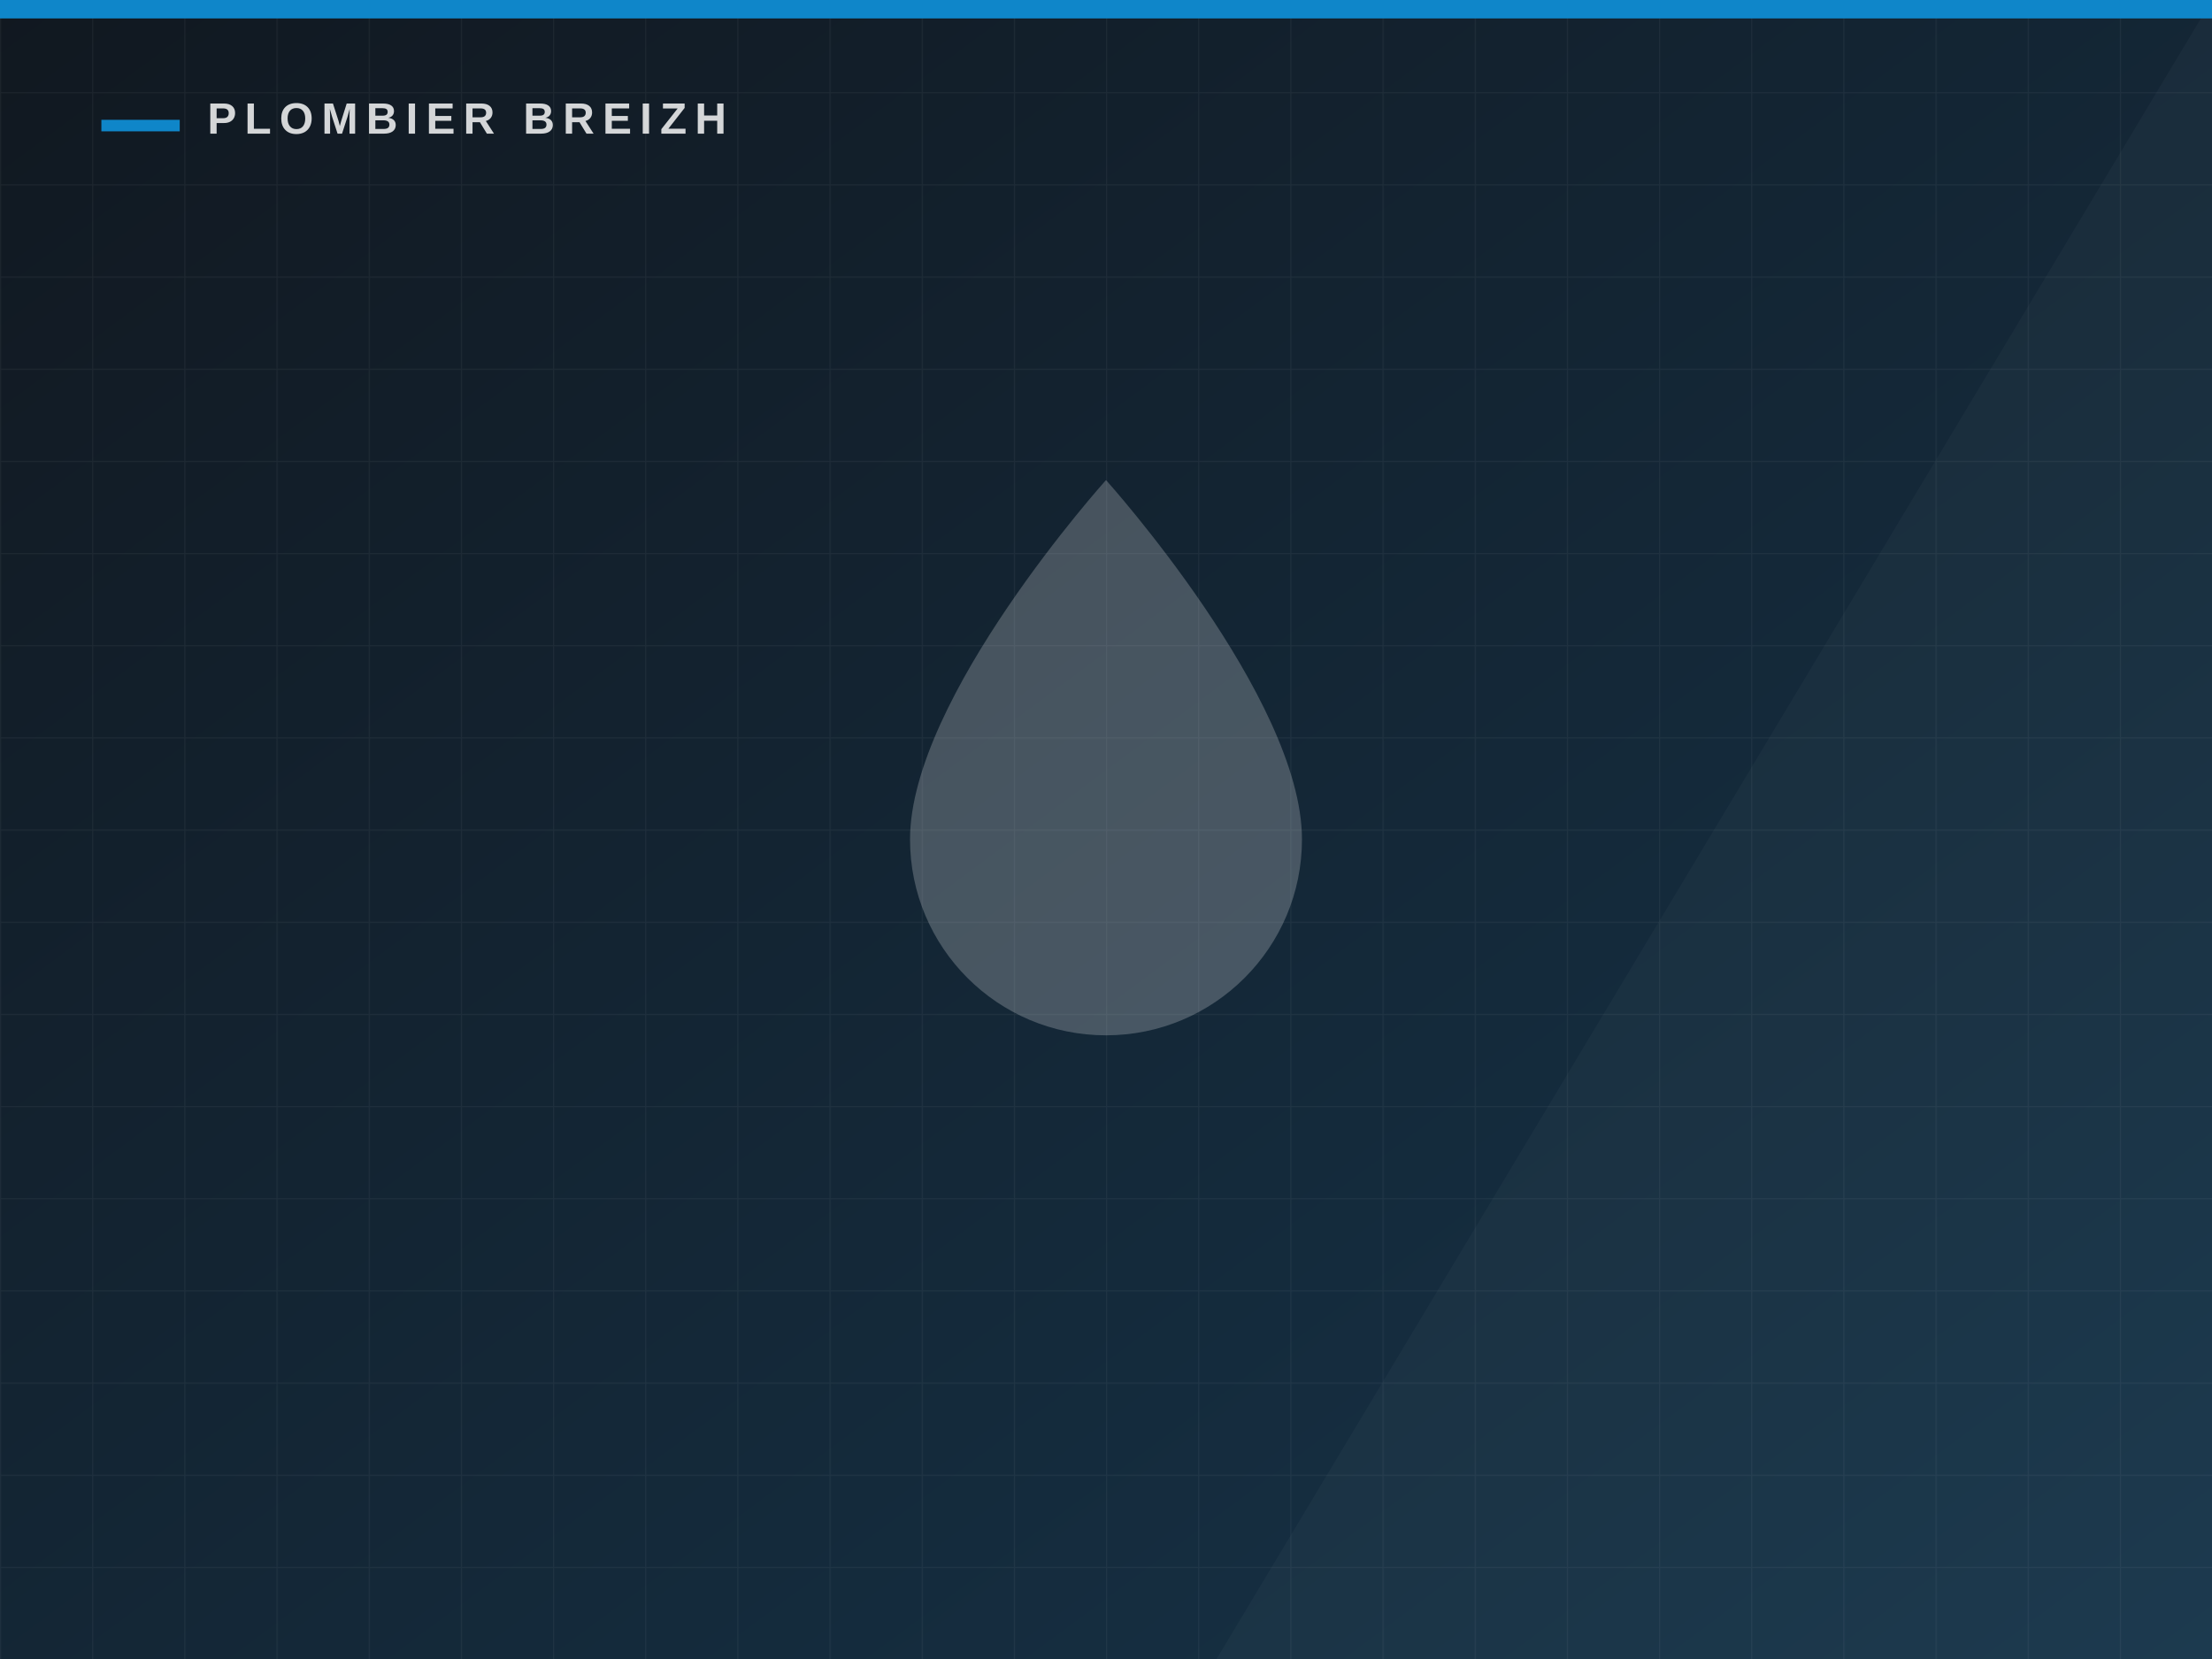
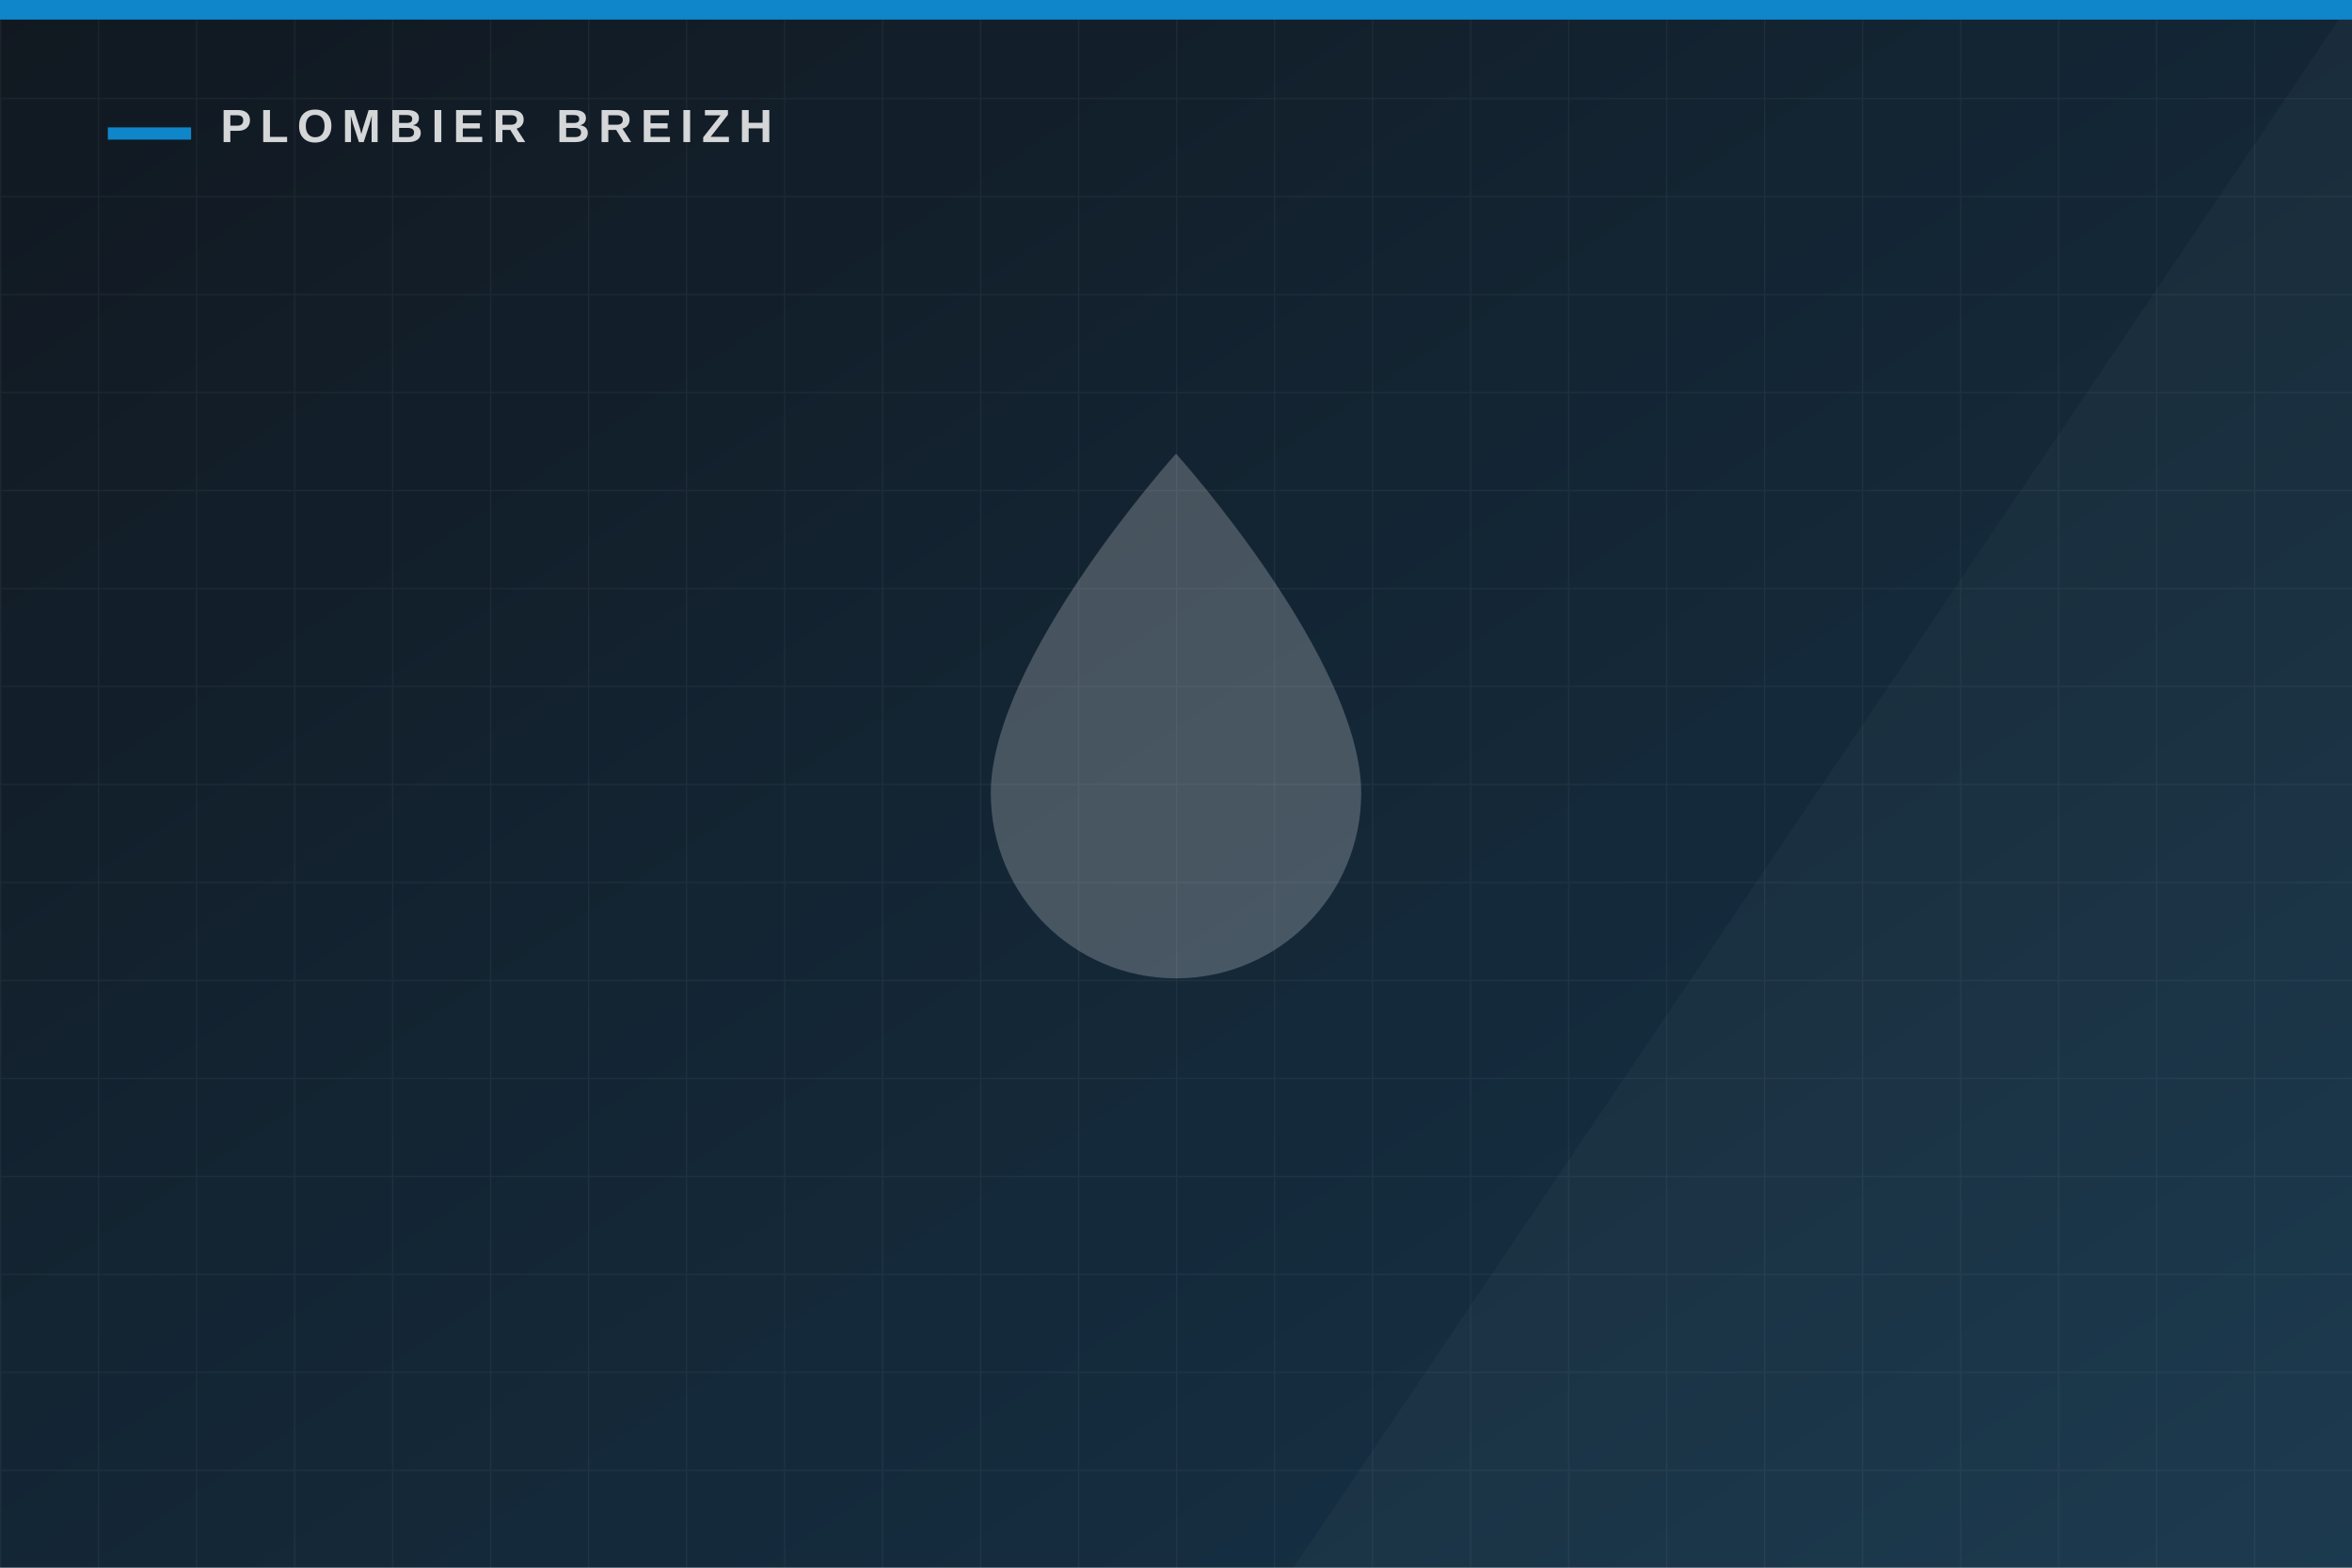
- <svg xmlns="http://www.w3.org/2000/svg" viewBox="0 0 960 720" width="960" height="720" role="presentation">
+ <svg xmlns="http://www.w3.org/2000/svg" viewBox="0 0 960 640" width="960" height="640" role="presentation">
  <defs>
    <linearGradient id="g" x1="0" y1="0" x2="1" y2="1">
      <stop offset="0" stop-color="#111820" />
      <stop offset="1" stop-color="#16344A" />
    </linearGradient>
    <pattern id="p" width="40" height="40" patternUnits="userSpaceOnUse">
      <path d="M40 0H0v40" fill="none" stroke="#FFFFFF" stroke-opacity="0.05" stroke-width="1" />
    </pattern>
  </defs>
-   <rect width="960" height="720" fill="url(#g)" />
-   <rect width="960" height="720" fill="url(#p)" />
-   <path d="M960 0 L960 720 L528 720 Z" fill="#FFFFFF" fill-opacity="0.03" />
+   <rect width="960" height="640" fill="url(#g)" />
+   <rect width="960" height="640" fill="url(#p)" />
+   <path d="M960 0 L960 640 L528 640 Z" fill="#FFFFFF" fill-opacity="0.03" />
  <rect x="0" y="0" width="960" height="8" fill="#0F86C9" />
-   <g transform="translate(328.8 180) scale(4.725)">
+   <g transform="translate(345.6 160) scale(4.200)">
    <path d="M32 6C32 6 14 26 14 39a18 18 0 0 0 36 0C50 26 32 6 32 6Z" fill="#FFFFFF" fill-opacity="0.22" />
  </g>
  <g transform="translate(44 78)">
    <rect x="0" y="-26" width="34" height="5" fill="#0F86C9" />
    <text x="46" y="-20" font-family="Segoe UI,Helvetica Neue,Arial,sans-serif" font-size="19" font-weight="700" letter-spacing="3.5" fill="#FFFFFF" fill-opacity="0.82">PLOMBIER BREIZH</text>
  </g>
</svg>
